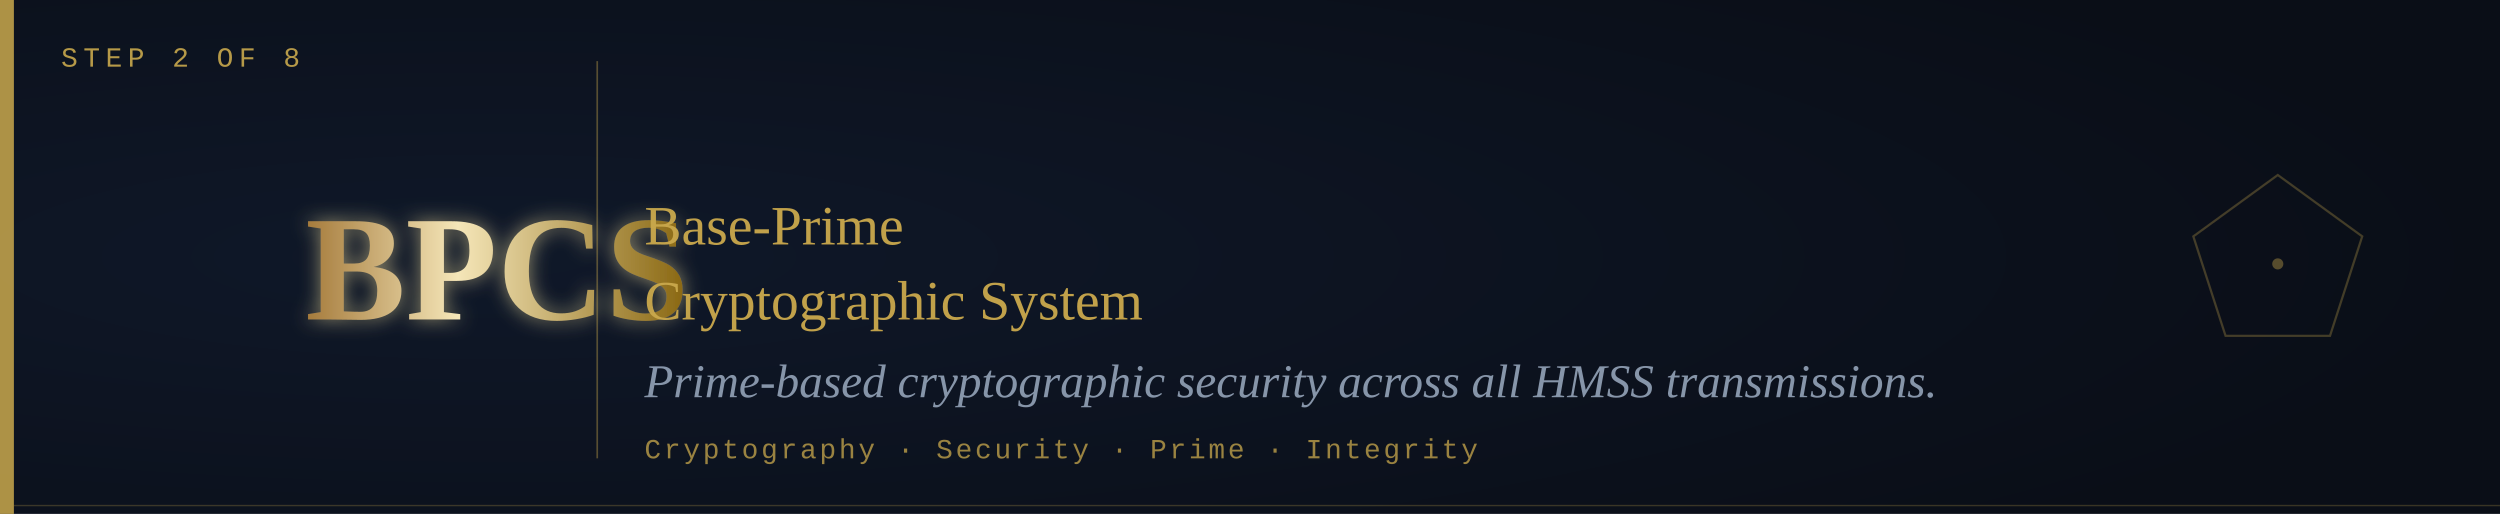
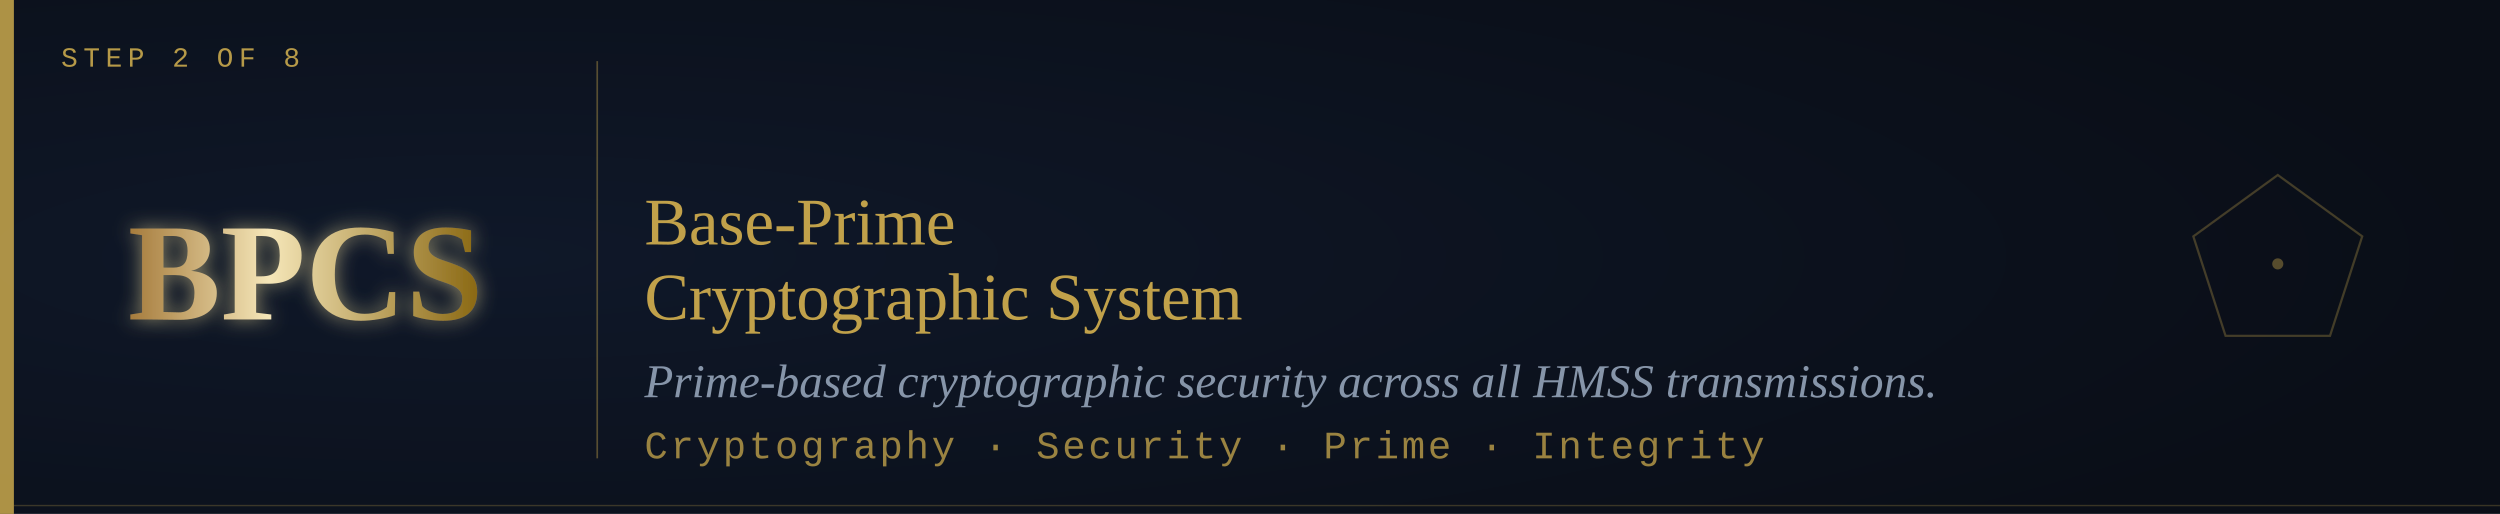
<svg xmlns="http://www.w3.org/2000/svg" viewBox="0 0 900 185" width="900" height="185">
  <defs>
    <radialGradient id="bg" cx="20%" cy="50%" r="80%">
      <stop offset="0%" stop-color="#0F1829" />
      <stop offset="100%" stop-color="#0A0E17" />
    </radialGradient>
    <filter id="tg" x="-40%" y="-40%" width="180%" height="180%">
      <feGaussianBlur in="SourceGraphic" stdDeviation="4" result="b" />
      <feColorMatrix in="b" type="matrix" values="0 0 0 0 0.24 0 0 0 0 0.55 0 0 0 0 0.55 0 0 0 0.7 0" result="tb" />
      <feMerge>
        <feMergeNode in="tb" />
        <feMergeNode in="SourceGraphic" />
      </feMerge>
    </filter>
    <filter id="gg" x="-30%" y="-30%" width="160%" height="160%">
      <feGaussianBlur in="SourceGraphic" stdDeviation="3.5" result="b" />
      <feColorMatrix in="b" type="matrix" values="0 0 0 0 0.79 0 0 0 0 0.66 0 0 0 0 0.30 0 0 0 0.6 0" result="gb" />
      <feMerge>
        <feMergeNode in="gb" />
        <feMergeNode in="SourceGraphic" />
      </feMerge>
    </filter>
    <linearGradient id="gt" x1="0" y1="0" x2="1" y2="0">
      <stop offset="0%" stop-color="#A67C3D" />
      <stop offset="40%" stop-color="#F5E6B8" />
      <stop offset="100%" stop-color="#8B6914" />
    </linearGradient>
  </defs>
  <rect width="900" height="185" fill="url(#bg)" />
  <rect x="0" y="0" width="5" height="185" fill="#C9A84C" opacity="0.85" />
  <line x1="5" y1="182" x2="900" y2="182" stroke="#C9A84C" stroke-width="0.5" opacity="0.25" />
  <text x="22" y="24" font-family="'Courier New',monospace" font-size="10" fill="#C9A84C" letter-spacing="2" opacity="0.9">STEP 2 OF 8</text>
-   <text x="110" y="115" font-family="Georgia,'Times New Roman',serif" font-size="54" font-weight="bold" fill="url(#gt)" filter="url(#gg)">BPCS</text>
+   <text x="110" y="115" font-family="Georgia,'Times New Roman',serif" font-size="50" font-weight="bold" fill="url(#gt)" filter="url(#gg)" text-anchor="middle">BPCS</text>
  <line x1="215" y1="22" x2="215" y2="165" stroke="#C9A84C" stroke-width="0.6" opacity="0.4" />
-   <text x="232" y="88" font-family="Georgia,'Times New Roman',serif" font-size="20" fill="#C9A84C" opacity="0.95">Base-Prime</text>
-   <text x="232" y="115" font-family="Georgia,'Times New Roman',serif" font-size="20" fill="#C9A84C" opacity="0.95">Cryptographic System</text>
+   <text x="232" y="88" font-family="Georgia,'Times New Roman',serif" font-size="24" fill="#C9A84C" opacity="0.95">Base-Prime</text>
+   <text x="232" y="115" font-family="Georgia,'Times New Roman',serif" font-size="24" fill="#C9A84C" opacity="0.95">Cryptographic System</text>
  <text x="232" y="143" font-family="Georgia,'Times New Roman',serif" font-size="17" font-style="italic" fill="#94A3B8" opacity="0.9">Prime-based cryptographic security across all HMSS transmissions.</text>
-   <text x="232" y="165" font-family="'Courier New',monospace" font-size="10" fill="#C9A84C" letter-spacing="1" opacity="0.75">Cryptography · Security · Prime · Integrity</text>
+   <text x="232" y="165" font-family="'Courier New',monospace" font-size="14" fill="#C9A84C" letter-spacing="1" opacity="0.75">Cryptography · Security · Prime · Integrity</text>
  <polygon points="820,63 850.4,85.1 838.8,120.9 801.2,120.9 789.6,85.1" fill="none" stroke="#C9A84C" stroke-width="0.8" opacity="0.3" />
  <circle cx="820" cy="95" r="2" fill="#C9A84C" opacity="0.4" />
</svg>
